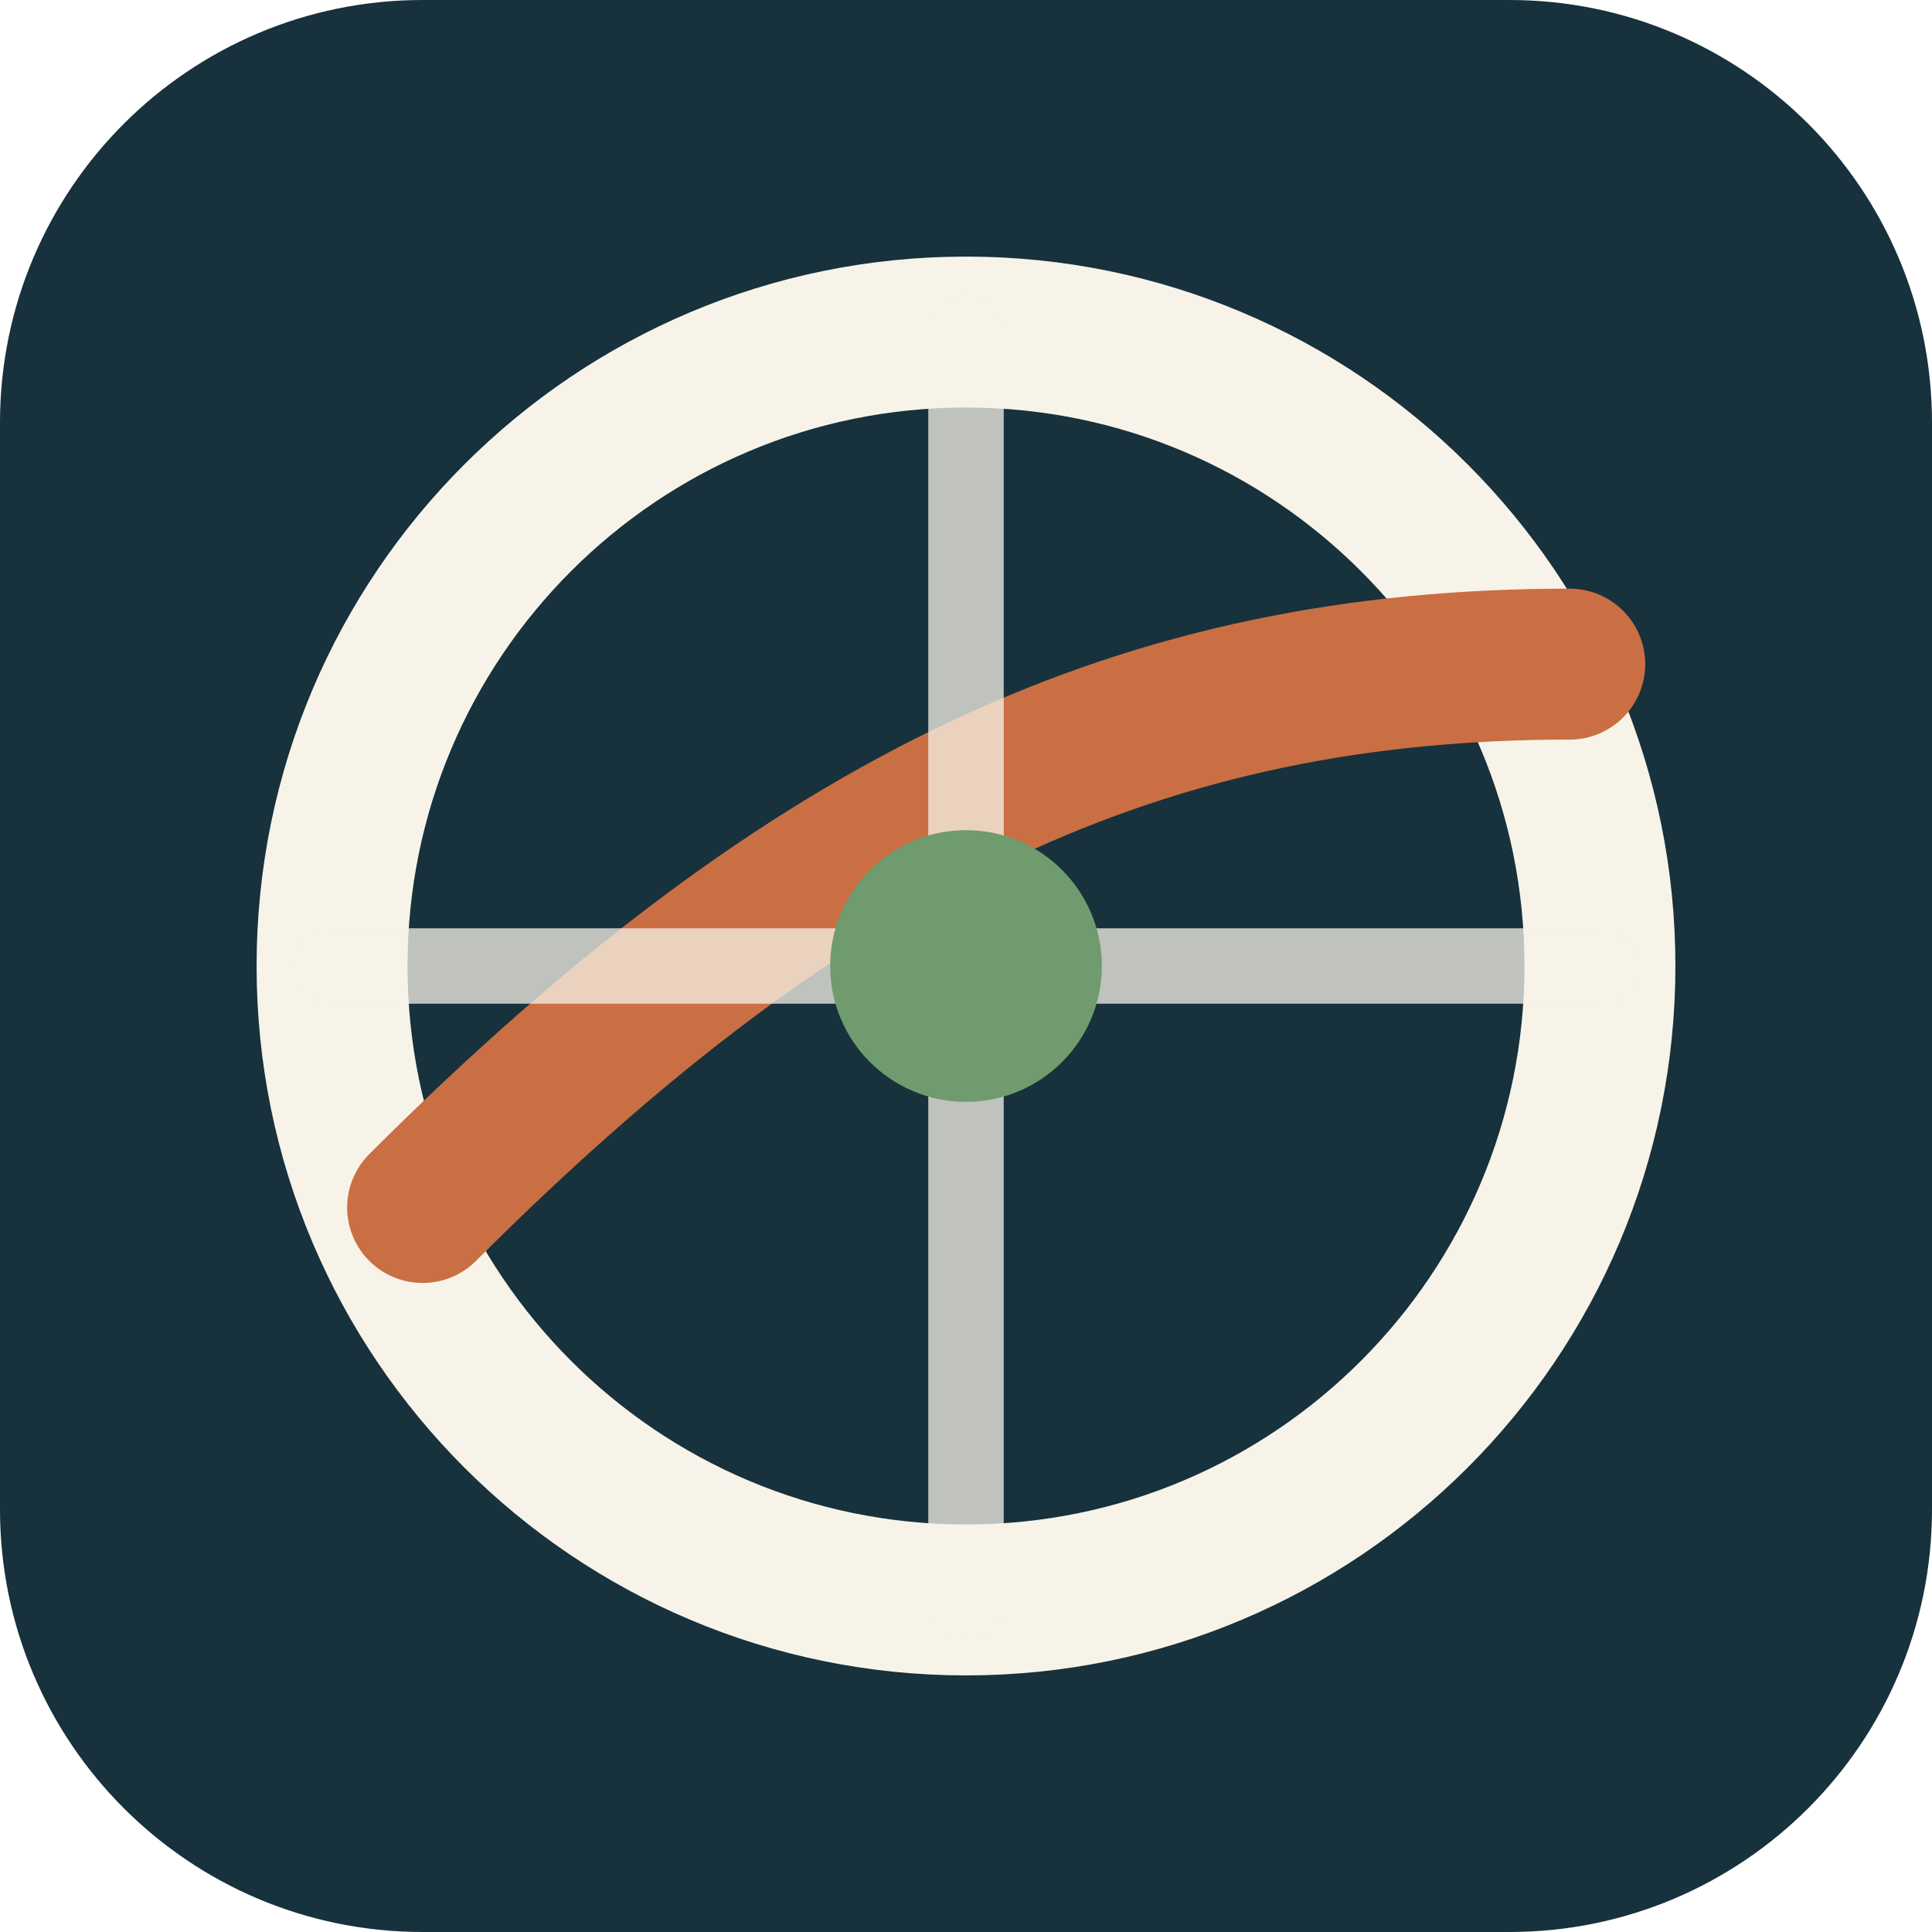
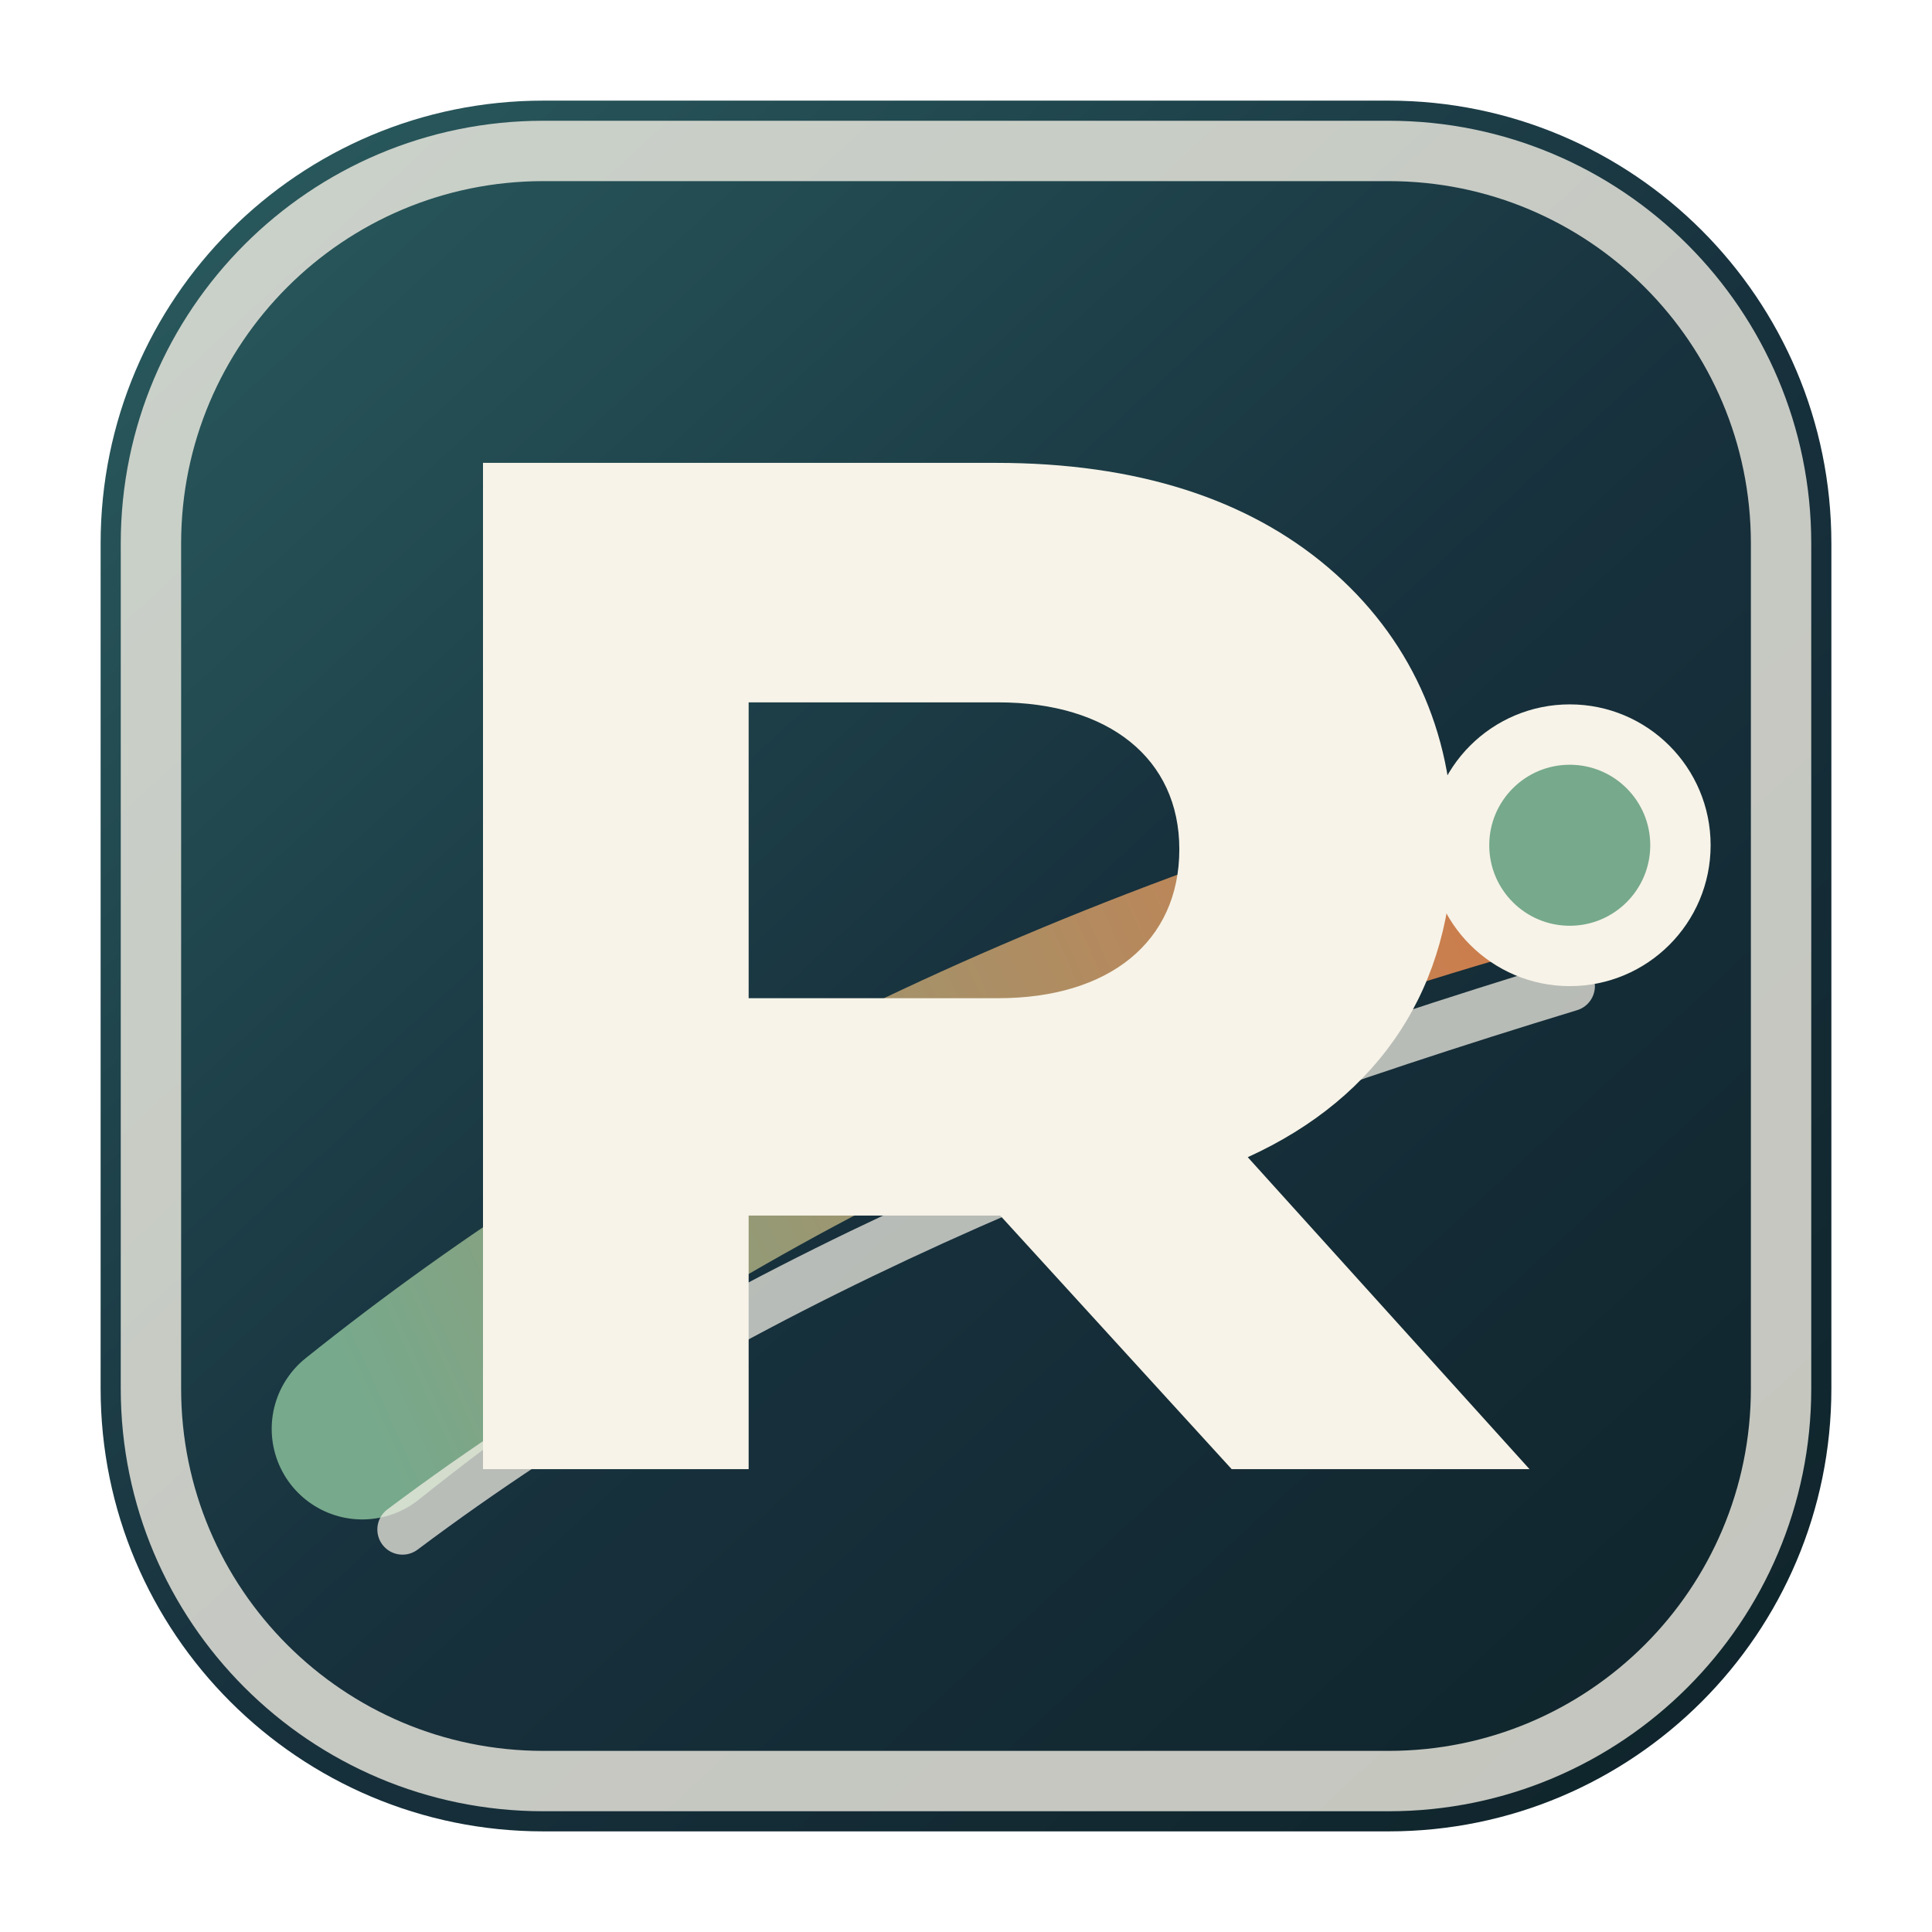
- <svg xmlns="http://www.w3.org/2000/svg" viewBox="0 0 64 64" role="img" aria-label="RAMprep">
-   <rect width="64" height="64" rx="14" fill="#17313d" />
-   <circle cx="32" cy="32" r="21" fill="none" stroke="#f7f3e8" stroke-width="5" />
-   <path d="M14 40c13-13 24-18 38-18" fill="none" stroke="#c96f43" stroke-width="5" stroke-linecap="round" />
-   <path d="M32 11v42M11 32h42" fill="none" stroke="#f7f3e8" stroke-width="2.5" stroke-linecap="round" opacity=".75" />
-   <circle cx="32" cy="32" r="4.5" fill="#6f9b6f" />
+ <svg xmlns="http://www.w3.org/2000/svg" viewBox="0 0 96 96" role="img" aria-label="RAMprep">
+   <defs>
+     <linearGradient id="ram-bg" x1="13" y1="10" x2="84" y2="87" gradientUnits="userSpaceOnUse">
+       <stop offset="0" stop-color="#28575b" />
+       <stop offset=".52" stop-color="#17313d" />
+       <stop offset="1" stop-color="#10252c" />
+     </linearGradient>
+     <linearGradient id="ram-route" x1="18" y1="70" x2="80" y2="42" gradientUnits="userSpaceOnUse">
+       <stop offset="0" stop-color="#77a98c" />
+       <stop offset="1" stop-color="#d77844" />
+     </linearGradient>
+   </defs>
+   <rect x="5" y="5" width="86" height="86" rx="22" fill="url(#ram-bg)" />
+   <rect x="7.5" y="7.5" width="81" height="81" rx="19.5" fill="none" stroke="#f7f3e8" stroke-width="3" opacity=".78" />
+   <path d="M18 71c15-12 34-22 60-29" fill="none" stroke="url(#ram-route)" stroke-width="9" stroke-linecap="round" />
+   <path d="M20 76c16-12 35-20 58-27" fill="none" stroke="#f7f3e8" stroke-width="2.5" stroke-linecap="round" opacity=".72" />
+   <path d="M24 73V23h25.5c7 0 12.5 1.8 16.5 5.2 4 3.4 6.2 8.1 6.2 13.6 0 7.2-3.6 12.7-10.2 15.7L76 73H61.2L49.7 60.4H37.2V73H24Zm13.2-23.4h12.4c5.5 0 9-2.8 9-7.4 0-4.5-3.5-7.3-9-7.3H37.2v14.7Z" fill="#f7f3e8" />
+   <circle cx="78" cy="42" r="5.5" fill="#77a98c" stroke="#f7f3e8" stroke-width="3" />
</svg>
